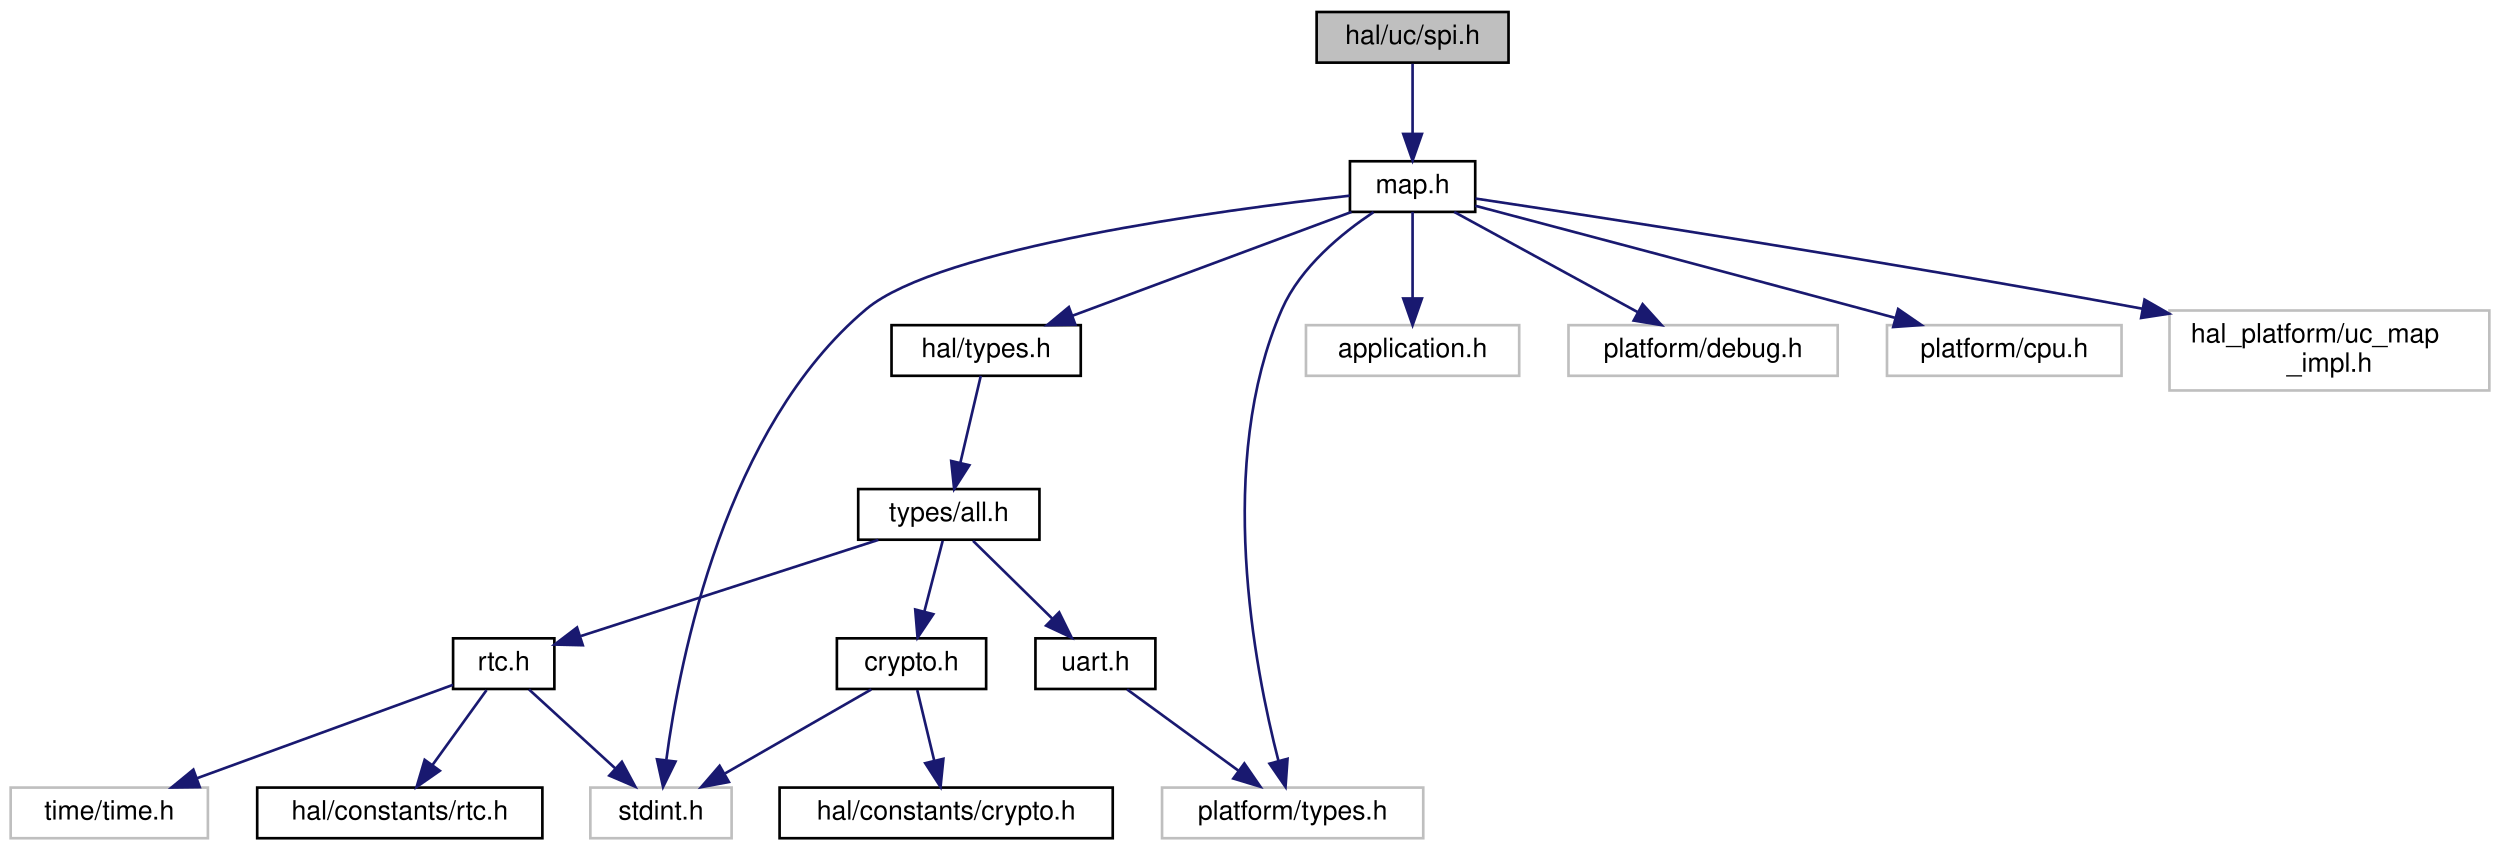
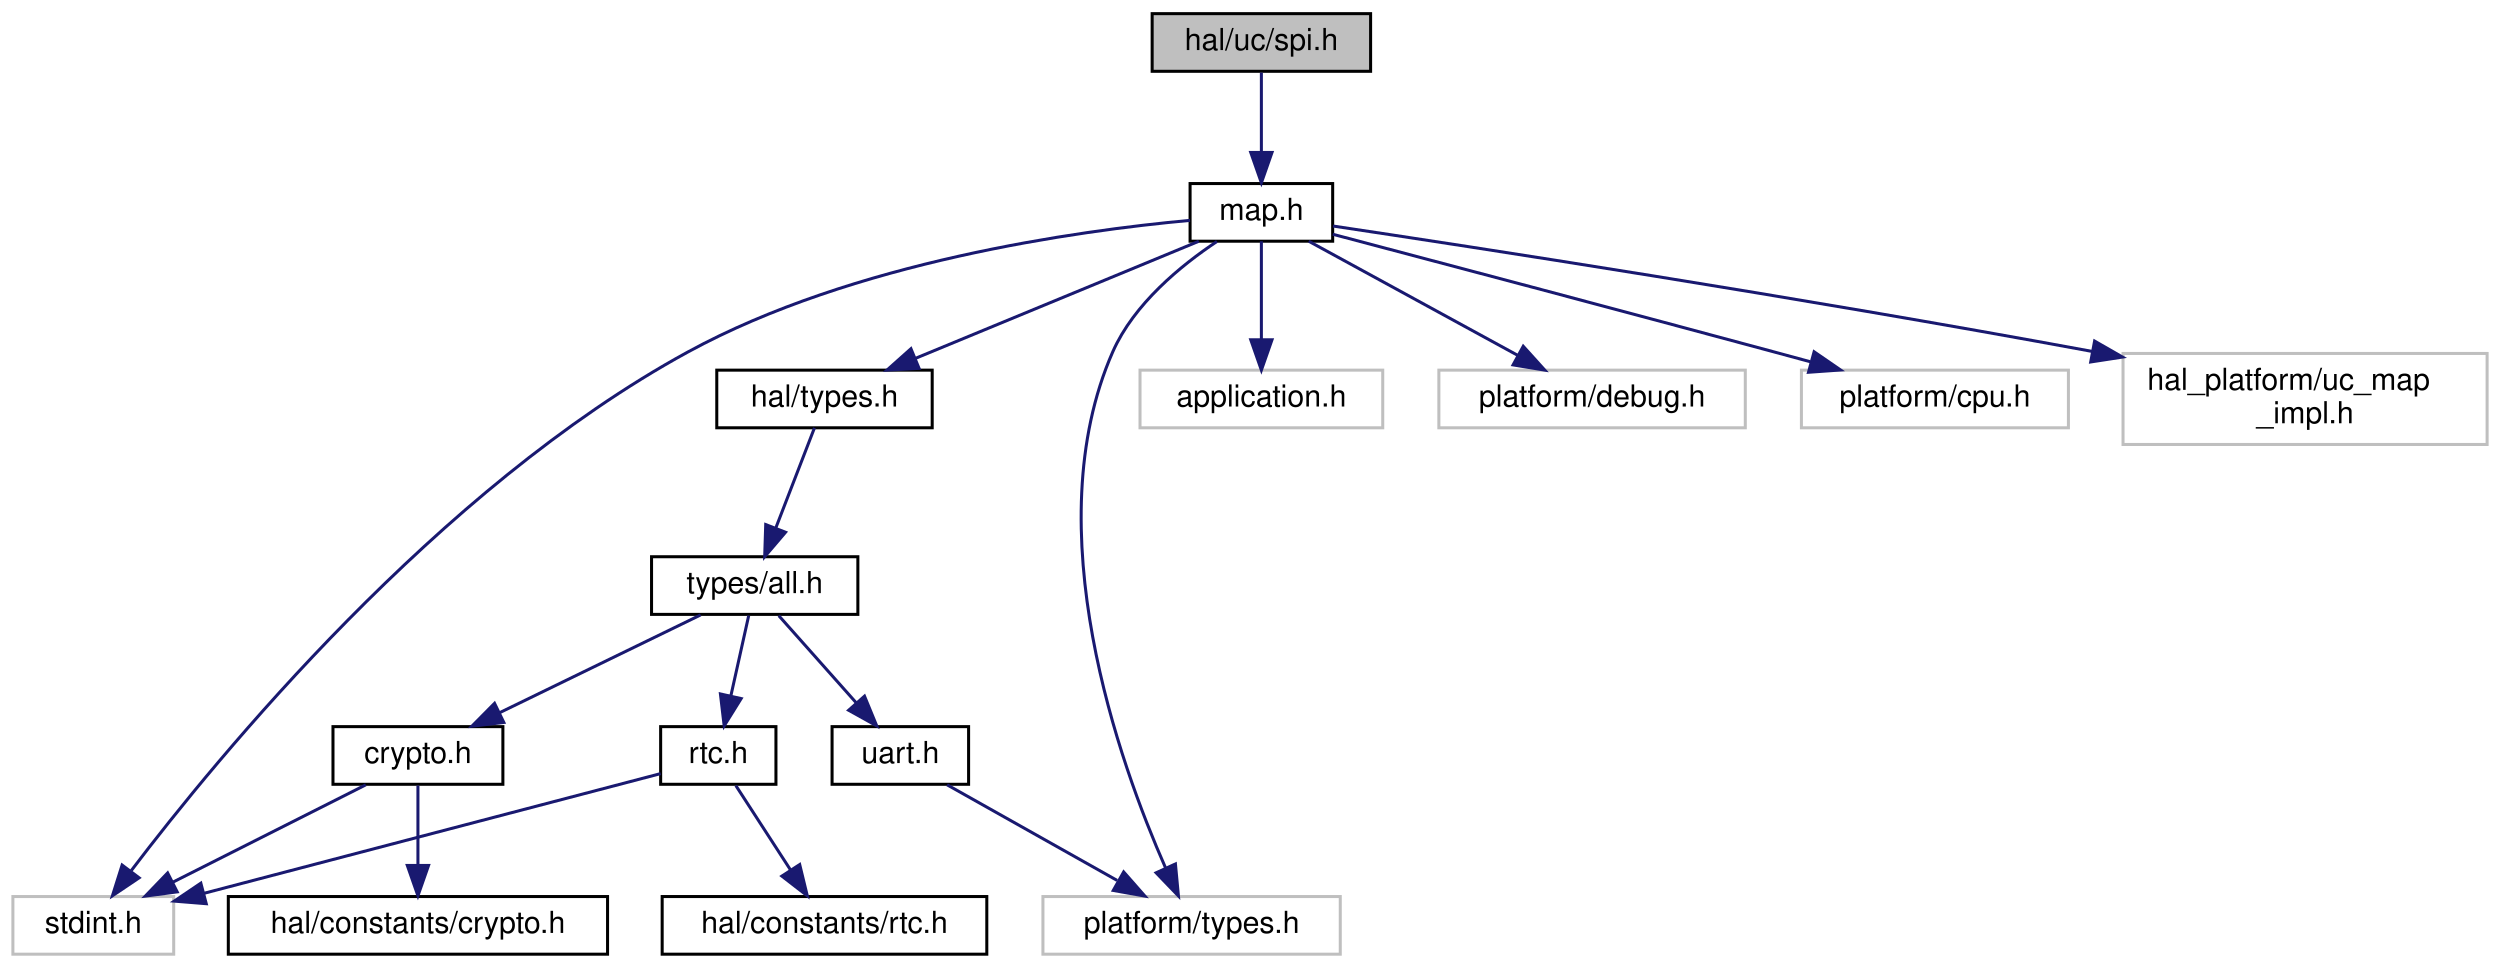
- <svg xmlns="http://www.w3.org/2000/svg" xmlns:xlink="http://www.w3.org/1999/xlink" width="938pt" height="319pt" viewBox="0.00 0.00 938.00 319.00">
+ <svg xmlns="http://www.w3.org/2000/svg" xmlns:xlink="http://www.w3.org/1999/xlink" width="824pt" height="319pt" viewBox="0.00 0.00 823.50 319.00">
  <g id="graph0" class="graph" transform="scale(1 1) rotate(0) translate(4 315)">
    <g id="node1" class="node">
      <g id="a_node1">
        <a xlink:title="HAL for SPI interfaces.">
-           <polygon fill="#bfbfbf" stroke="black" points="490,-291.5 490,-310.5 562,-310.5 562,-291.5 490,-291.5" />
-           <text text-anchor="middle" x="526" y="-298.5" font-family="Helvetica,sans-Serif" font-size="10.00">hal/uc/spi.h</text>
+           <polygon fill="#bfbfbf" stroke="black" points="375.5,-291.5 375.5,-310.5 447.5,-310.5 447.5,-291.5 375.5,-291.5" />
+           <text text-anchor="middle" x="411.5" y="-298.5" font-family="Helvetica,sans-Serif" font-size="10.00">hal/uc/spi.h</text>
        </a>
      </g>
    </g>
    <g id="node2" class="node">
      <g id="a_node2">
        <a xlink:href="map_8h.html" target="_top" xlink:title="HAL for uC Peripheral Map.">
-           <polygon fill="none" stroke="black" points="502.5,-235.5 502.5,-254.5 549.5,-254.5 549.5,-235.5 502.5,-235.5" />
-           <text text-anchor="middle" x="526" y="-242.5" font-family="Helvetica,sans-Serif" font-size="10.00">map.h</text>
+           <polygon fill="none" stroke="black" points="388,-235.5 388,-254.5 435,-254.5 435,-235.5 388,-235.5" />
+           <text text-anchor="middle" x="411.5" y="-242.5" font-family="Helvetica,sans-Serif" font-size="10.00">map.h</text>
        </a>
      </g>
    </g>
    <g id="edge1" class="edge">
-       <path fill="none" stroke="midnightblue" d="M526,-291.08C526,-284.01 526,-273.86 526,-264.99" />
-       <polygon fill="midnightblue" stroke="midnightblue" points="529.5,-264.75 526,-254.75 522.5,-264.75 529.5,-264.75" />
+       <path fill="none" stroke="midnightblue" d="M411.5,-291.08C411.5,-284.01 411.5,-273.86 411.5,-264.99" />
+       <polygon fill="midnightblue" stroke="midnightblue" points="415,-264.75 411.5,-254.75 408,-264.75 415,-264.75" />
    </g>
    <g id="node3" class="node">
      <g id="a_node3">
        <a xlink:title=" ">
-           <polygon fill="none" stroke="#bfbfbf" points="217.5,-0.5 217.5,-19.5 270.5,-19.5 270.5,-0.5 217.5,-0.5" />
-           <text text-anchor="middle" x="244" y="-7.5" font-family="Helvetica,sans-Serif" font-size="10.00">stdint.h</text>
+           <polygon fill="none" stroke="#bfbfbf" points="0,-0.5 0,-19.5 53,-19.5 53,-0.5 0,-0.5" />
+           <text text-anchor="middle" x="26.5" y="-7.5" font-family="Helvetica,sans-Serif" font-size="10.00">stdint.h</text>
        </a>
      </g>
    </g>
    <g id="edge2" class="edge">
-       <path fill="none" stroke="midnightblue" d="M502.37,-241.57C454.52,-236.22 348.4,-222.04 321,-199 268.15,-154.57 251.1,-68.17 246.01,-29.96" />
-       <polygon fill="midnightblue" stroke="midnightblue" points="249.45,-29.26 244.78,-19.74 242.5,-30.09 249.45,-29.26" />
+       <path fill="none" stroke="midnightblue" d="M387.99,-242.37C350.79,-238.96 276.99,-228.71 222.5,-199 140.07,-154.06 67.29,-65.29 39.02,-28.06" />
+       <polygon fill="midnightblue" stroke="midnightblue" points="41.6,-25.67 32.81,-19.76 36,-29.87 41.6,-25.67" />
    </g>
    <g id="node4" class="node">
      <g id="a_node4">
        <a xlink:title=" ">
-           <polygon fill="none" stroke="#bfbfbf" points="432,-0.5 432,-19.5 530,-19.5 530,-0.5 432,-0.5" />
-           <text text-anchor="middle" x="481" y="-7.5" font-family="Helvetica,sans-Serif" font-size="10.00">platform/types.h</text>
+           <polygon fill="none" stroke="#bfbfbf" points="339.5,-0.5 339.5,-19.5 437.5,-19.5 437.5,-0.5 339.5,-0.5" />
+           <text text-anchor="middle" x="388.5" y="-7.5" font-family="Helvetica,sans-Serif" font-size="10.00">platform/types.h</text>
        </a>
      </g>
    </g>
    <g id="edge3" class="edge">
-       <path fill="none" stroke="midnightblue" d="M511.34,-235.4C499.59,-227.58 483.97,-214.86 477,-199 451.76,-141.55 466.67,-64.4 475.68,-29.51" />
-       <polygon fill="midnightblue" stroke="midnightblue" points="479.08,-30.31 478.33,-19.74 472.33,-28.47 479.08,-30.31" />
+       <path fill="none" stroke="midnightblue" d="M396.84,-235.4C385.09,-227.58 369.47,-214.86 362.5,-199 336.92,-140.77 364.7,-63.46 379.91,-28.96" />
+       <polygon fill="midnightblue" stroke="midnightblue" points="383.17,-30.24 384.16,-19.69 376.81,-27.33 383.17,-30.24" />
    </g>
    <g id="node5" class="node">
      <g id="a_node5">
        <a xlink:href="types_8h_source.html" target="_top" xlink:title=" ">
-           <polygon fill="none" stroke="black" points="330.5,-174 330.5,-193 401.5,-193 401.5,-174 330.5,-174" />
-           <text text-anchor="middle" x="366" y="-181" font-family="Helvetica,sans-Serif" font-size="10.00">hal/types.h</text>
+           <polygon fill="none" stroke="black" points="232,-174 232,-193 303,-193 303,-174 232,-174" />
+           <text text-anchor="middle" x="267.5" y="-181" font-family="Helvetica,sans-Serif" font-size="10.00">hal/types.h</text>
        </a>
      </g>
    </g>
    <g id="edge4" class="edge">
-       <path fill="none" stroke="midnightblue" d="M503.08,-235.48C475.63,-225.27 429.48,-208.11 398.4,-196.55" />
-       <polygon fill="midnightblue" stroke="midnightblue" points="399.47,-193.21 388.88,-193.01 397.03,-199.78 399.47,-193.21" />
+       <path fill="none" stroke="midnightblue" d="M390.87,-235.48C366.38,-225.36 325.35,-208.4 297.39,-196.85" />
+       <polygon fill="midnightblue" stroke="midnightblue" points="298.67,-193.59 288.09,-193.01 296,-200.06 298.67,-193.59" />
+     </g>
+     <g id="node12" class="node">
+       <g id="a_node12">
+         <a xlink:title=" ">
+           <polygon fill="none" stroke="#bfbfbf" points="371.5,-174 371.5,-193 451.5,-193 451.5,-174 371.5,-174" />
+           <text text-anchor="middle" x="411.5" y="-181" font-family="Helvetica,sans-Serif" font-size="10.00">application.h</text>
+         </a>
+       </g>
+     </g>
+     <g id="edge14" class="edge">
+       <path fill="none" stroke="midnightblue" d="M411.5,-235.48C411.5,-227.08 411.5,-213.98 411.5,-203.16" />
+       <polygon fill="midnightblue" stroke="midnightblue" points="415,-203.01 411.5,-193.01 408,-203.01 415,-203.01" />
    </g>
    <g id="node13" class="node">
      <g id="a_node13">
        <a xlink:title=" ">
-           <polygon fill="none" stroke="#bfbfbf" points="486,-174 486,-193 566,-193 566,-174 486,-174" />
-           <text text-anchor="middle" x="526" y="-181" font-family="Helvetica,sans-Serif" font-size="10.00">application.h</text>
+           <polygon fill="none" stroke="#bfbfbf" points="470,-174 470,-193 571,-193 571,-174 470,-174" />
+           <text text-anchor="middle" x="520.5" y="-181" font-family="Helvetica,sans-Serif" font-size="10.00">platform/debug.h</text>
        </a>
      </g>
    </g>
    <g id="edge15" class="edge">
-       <path fill="none" stroke="midnightblue" d="M526,-235.48C526,-227.08 526,-213.98 526,-203.16" />
-       <polygon fill="midnightblue" stroke="midnightblue" points="529.5,-203.01 526,-193.01 522.5,-203.01 529.5,-203.01" />
+       <path fill="none" stroke="midnightblue" d="M427.12,-235.48C445.09,-225.67 474.82,-209.43 495.91,-197.92" />
+       <polygon fill="midnightblue" stroke="midnightblue" points="497.81,-200.87 504.91,-193.01 494.46,-194.73 497.81,-200.87" />
    </g>
    <g id="node14" class="node">
      <g id="a_node14">
        <a xlink:title=" ">
-           <polygon fill="none" stroke="#bfbfbf" points="584.5,-174 584.5,-193 685.5,-193 685.5,-174 584.5,-174" />
-           <text text-anchor="middle" x="635" y="-181" font-family="Helvetica,sans-Serif" font-size="10.00">platform/debug.h</text>
+           <polygon fill="none" stroke="#bfbfbf" points="589.5,-174 589.5,-193 677.5,-193 677.5,-174 589.5,-174" />
+           <text text-anchor="middle" x="633.5" y="-181" font-family="Helvetica,sans-Serif" font-size="10.00">platform/cpu.h</text>
        </a>
      </g>
    </g>
    <g id="edge16" class="edge">
-       <path fill="none" stroke="midnightblue" d="M541.62,-235.48C559.59,-225.67 589.32,-209.43 610.41,-197.92" />
-       <polygon fill="midnightblue" stroke="midnightblue" points="612.31,-200.87 619.41,-193.01 608.96,-194.73 612.31,-200.87" />
+       <path fill="none" stroke="midnightblue" d="M435.03,-237.79C467.69,-229.16 528.62,-213.01 580.5,-199 584.38,-197.95 588.41,-196.86 592.45,-195.76" />
+       <polygon fill="midnightblue" stroke="midnightblue" points="593.68,-199.05 602.4,-193.05 591.83,-192.3 593.68,-199.05" />
    </g>
    <g id="node15" class="node">
      <g id="a_node15">
        <a xlink:title=" ">
-           <polygon fill="none" stroke="#bfbfbf" points="704,-174 704,-193 792,-193 792,-174 704,-174" />
-           <text text-anchor="middle" x="748" y="-181" font-family="Helvetica,sans-Serif" font-size="10.00">platform/cpu.h</text>
+           <polygon fill="none" stroke="#bfbfbf" points="695.5,-168.5 695.5,-198.5 815.5,-198.5 815.5,-168.5 695.5,-168.5" />
+           <text text-anchor="start" x="703.5" y="-186.5" font-family="Helvetica,sans-Serif" font-size="10.00">hal_platform/uc_map</text>
+           <text text-anchor="middle" x="755.5" y="-175.5" font-family="Helvetica,sans-Serif" font-size="10.00">_impl.h</text>
        </a>
      </g>
    </g>
    <g id="edge17" class="edge">
-       <path fill="none" stroke="midnightblue" d="M549.53,-237.79C582.19,-229.16 643.12,-213.01 695,-199 698.88,-197.95 702.91,-196.86 706.95,-195.76" />
-       <polygon fill="midnightblue" stroke="midnightblue" points="708.18,-199.05 716.9,-193.05 706.33,-192.3 708.18,-199.05" />
-     </g>
-     <g id="node16" class="node">
-       <g id="a_node16">
-         <a xlink:title=" ">
-           <polygon fill="none" stroke="#bfbfbf" points="810,-168.5 810,-198.5 930,-198.5 930,-168.5 810,-168.5" />
-           <text text-anchor="start" x="818" y="-186.5" font-family="Helvetica,sans-Serif" font-size="10.00">hal_platform/uc_map</text>
-           <text text-anchor="middle" x="870" y="-175.5" font-family="Helvetica,sans-Serif" font-size="10.00">_impl.h</text>
-         </a>
-       </g>
-     </g>
-     <g id="edge18" class="edge">
-       <path fill="none" stroke="midnightblue" d="M549.61,-240.5C595.71,-233.59 701.18,-217.41 799.98,-199.14" />
-       <polygon fill="midnightblue" stroke="midnightblue" points="800.63,-202.58 809.82,-197.31 799.35,-195.7 800.63,-202.58" />
+       <path fill="none" stroke="midnightblue" d="M435.11,-240.5C481.21,-233.59 586.68,-217.41 685.48,-199.14" />
+       <polygon fill="midnightblue" stroke="midnightblue" points="686.13,-202.58 695.32,-197.31 684.85,-195.7 686.13,-202.58" />
    </g>
    <g id="node6" class="node">
      <g id="a_node6">
        <a xlink:href="types_2all_8h_source.html" target="_top" xlink:title=" ">
-           <polygon fill="none" stroke="black" points="318,-112.5 318,-131.5 386,-131.5 386,-112.5 318,-112.5" />
-           <text text-anchor="middle" x="352" y="-119.5" font-family="Helvetica,sans-Serif" font-size="10.00">types/all.h</text>
+           <polygon fill="none" stroke="black" points="210.5,-112.5 210.5,-131.5 278.5,-131.5 278.5,-112.5 210.5,-112.5" />
+           <text text-anchor="middle" x="244.5" y="-119.5" font-family="Helvetica,sans-Serif" font-size="10.00">types/all.h</text>
        </a>
      </g>
    </g>
    <g id="edge5" class="edge">
-       <path fill="none" stroke="midnightblue" d="M363.99,-173.98C362,-165.49 358.87,-152.2 356.31,-141.32" />
-       <polygon fill="midnightblue" stroke="midnightblue" points="359.7,-140.44 354,-131.51 352.89,-142.04 359.7,-140.44" />
+       <path fill="none" stroke="midnightblue" d="M264.2,-173.98C260.89,-165.4 255.68,-151.93 251.45,-140.98" />
+       <polygon fill="midnightblue" stroke="midnightblue" points="254.66,-139.57 247.79,-131.51 248.13,-142.1 254.66,-139.57" />
    </g>
    <g id="node7" class="node">
      <g id="a_node7">
        <a xlink:href="types_2crypto_8h_source.html" target="_top" xlink:title=" ">
-           <polygon fill="none" stroke="black" points="310,-56.5 310,-75.5 366,-75.5 366,-56.5 310,-56.5" />
-           <text text-anchor="middle" x="338" y="-63.5" font-family="Helvetica,sans-Serif" font-size="10.00">crypto.h</text>
+           <polygon fill="none" stroke="black" points="105.5,-56.5 105.5,-75.5 161.5,-75.5 161.5,-56.5 105.5,-56.5" />
+           <text text-anchor="middle" x="133.5" y="-63.5" font-family="Helvetica,sans-Serif" font-size="10.00">crypto.h</text>
        </a>
      </g>
    </g>
    <g id="edge6" class="edge">
-       <path fill="none" stroke="midnightblue" d="M349.69,-112.08C347.83,-104.93 345.16,-94.64 342.85,-85.69" />
-       <polygon fill="midnightblue" stroke="midnightblue" points="346.17,-84.55 340.27,-75.75 339.39,-86.31 346.17,-84.55" />
+       <path fill="none" stroke="midnightblue" d="M226.67,-112.32C208.78,-103.62 181.02,-90.12 160.45,-80.11" />
+       <polygon fill="midnightblue" stroke="midnightblue" points="161.81,-76.88 151.29,-75.65 158.75,-83.18 161.81,-76.88" />
    </g>
    <g id="node9" class="node">
      <g id="a_node9">
        <a xlink:href="types_2rtc_8h_source.html" target="_top" xlink:title=" ">
-           <polygon fill="none" stroke="black" points="166,-56.5 166,-75.5 204,-75.5 204,-56.5 166,-56.5" />
-           <text text-anchor="middle" x="185" y="-63.5" font-family="Helvetica,sans-Serif" font-size="10.00">rtc.h</text>
+           <polygon fill="none" stroke="black" points="213.5,-56.5 213.5,-75.5 251.5,-75.5 251.5,-56.5 213.5,-56.5" />
+           <text text-anchor="middle" x="232.5" y="-63.5" font-family="Helvetica,sans-Serif" font-size="10.00">rtc.h</text>
        </a>
      </g>
    </g>
    <g id="edge9" class="edge">
-       <path fill="none" stroke="midnightblue" d="M325.54,-112.44C295.13,-102.61 245.39,-86.53 213.97,-76.37" />
-       <polygon fill="midnightblue" stroke="midnightblue" points="214.66,-72.91 204.07,-73.16 212.5,-79.57 214.66,-72.91" />
+       <path fill="none" stroke="midnightblue" d="M242.52,-112.08C240.93,-104.93 238.64,-94.64 236.65,-85.69" />
+       <polygon fill="midnightblue" stroke="midnightblue" points="240.03,-84.75 234.44,-75.75 233.2,-86.27 240.03,-84.75" />
    </g>
-     <g id="node12" class="node">
-       <g id="a_node12">
+     <g id="node11" class="node">
+       <g id="a_node11">
        <a xlink:href="types_2uart_8h_source.html" target="_top" xlink:title=" ">
-           <polygon fill="none" stroke="black" points="384.5,-56.5 384.5,-75.5 429.5,-75.5 429.5,-56.5 384.5,-56.5" />
-           <text text-anchor="middle" x="407" y="-63.5" font-family="Helvetica,sans-Serif" font-size="10.00">uart.h</text>
+           <polygon fill="none" stroke="black" points="270,-56.5 270,-75.5 315,-75.5 315,-56.5 270,-56.5" />
+           <text text-anchor="middle" x="292.5" y="-63.5" font-family="Helvetica,sans-Serif" font-size="10.00">uart.h</text>
        </a>
      </g>
    </g>
-     <g id="edge13" class="edge">
-       <path fill="none" stroke="midnightblue" d="M361.08,-112.08C369.17,-104.14 381.2,-92.34 390.91,-82.8" />
-       <polygon fill="midnightblue" stroke="midnightblue" points="393.4,-85.25 398.09,-75.75 388.5,-80.26 393.4,-85.25" />
+     <g id="edge12" class="edge">
+       <path fill="none" stroke="midnightblue" d="M252.43,-112.08C259.35,-104.3 269.57,-92.8 277.95,-83.37" />
+       <polygon fill="midnightblue" stroke="midnightblue" points="280.69,-85.55 284.72,-75.75 275.46,-80.9 280.69,-85.55" />
    </g>
    <g id="edge7" class="edge">
-       <path fill="none" stroke="midnightblue" d="M322.9,-56.32C308.1,-47.82 285.31,-34.73 268.02,-24.8" />
-       <polygon fill="midnightblue" stroke="midnightblue" points="269.48,-21.6 259.07,-19.65 265.99,-27.67 269.48,-21.6" />
+       <path fill="none" stroke="midnightblue" d="M116.31,-56.32C99.15,-47.66 72.55,-34.24 52.75,-24.25" />
+       <polygon fill="midnightblue" stroke="midnightblue" points="54.15,-21.04 43.65,-19.65 51,-27.28 54.15,-21.04" />
    </g>
    <g id="node8" class="node">
      <g id="a_node8">
        <a xlink:href="constants_2crypto_8h_source.html" target="_top" xlink:title=" ">
-           <polygon fill="none" stroke="black" points="288.5,-0.5 288.5,-19.5 413.5,-19.5 413.5,-0.5 288.5,-0.5" />
-           <text text-anchor="middle" x="351" y="-7.5" font-family="Helvetica,sans-Serif" font-size="10.00">hal/constants/crypto.h</text>
+           <polygon fill="none" stroke="black" points="71,-0.5 71,-19.5 196,-19.5 196,-0.5 71,-0.5" />
+           <text text-anchor="middle" x="133.5" y="-7.5" font-family="Helvetica,sans-Serif" font-size="10.00">hal/constants/crypto.h</text>
        </a>
      </g>
    </g>
    <g id="edge8" class="edge">
-       <path fill="none" stroke="midnightblue" d="M340.15,-56.08C341.87,-48.93 344.35,-38.64 346.5,-29.69" />
-       <polygon fill="midnightblue" stroke="midnightblue" points="349.96,-30.29 348.89,-19.75 343.15,-28.65 349.96,-30.29" />
+       <path fill="none" stroke="midnightblue" d="M133.5,-56.08C133.5,-49.01 133.5,-38.86 133.5,-29.99" />
+       <polygon fill="midnightblue" stroke="midnightblue" points="137,-29.75 133.5,-19.75 130,-29.75 137,-29.75" />
    </g>
    <g id="edge10" class="edge">
-       <path fill="none" stroke="midnightblue" d="M194.48,-56.32C203.2,-48.34 216.34,-36.31 226.9,-26.65" />
-       <polygon fill="midnightblue" stroke="midnightblue" points="229.33,-29.17 234.35,-19.83 224.61,-24 229.33,-29.17" />
+       <path fill="none" stroke="midnightblue" d="M213.49,-60.02C179.3,-51.05 106.91,-32.08 62.9,-20.54" />
+       <polygon fill="midnightblue" stroke="midnightblue" points="63.73,-17.14 53.17,-17.99 61.95,-23.91 63.73,-17.14" />
    </g>
    <g id="node10" class="node">
      <g id="a_node10">
        <a xlink:href="constants_2rtc_8h_source.html" target="_top" xlink:title=" ">
-           <polygon fill="none" stroke="black" points="92.5,-0.5 92.5,-19.5 199.5,-19.5 199.5,-0.5 92.5,-0.5" />
-           <text text-anchor="middle" x="146" y="-7.5" font-family="Helvetica,sans-Serif" font-size="10.00">hal/constants/rtc.h</text>
+           <polygon fill="none" stroke="black" points="214,-0.5 214,-19.5 321,-19.5 321,-0.5 214,-0.5" />
+           <text text-anchor="middle" x="267.5" y="-7.5" font-family="Helvetica,sans-Serif" font-size="10.00">hal/constants/rtc.h</text>
        </a>
      </g>
    </g>
    <g id="edge11" class="edge">
-       <path fill="none" stroke="midnightblue" d="M178.56,-56.08C173.05,-48.46 164.97,-37.26 158.24,-27.94" />
-       <polygon fill="midnightblue" stroke="midnightblue" points="161.01,-25.81 152.32,-19.75 155.34,-29.91 161.01,-25.81" />
+       <path fill="none" stroke="midnightblue" d="M238.28,-56.08C243.17,-48.53 250.33,-37.49 256.33,-28.23" />
+       <polygon fill="midnightblue" stroke="midnightblue" points="259.33,-30.05 261.83,-19.75 253.45,-26.24 259.33,-30.05" />
    </g>
-     <g id="node11" class="node">
-       <g id="a_node11">
-         <a xlink:title=" ">
-           <polygon fill="none" stroke="#bfbfbf" points="0,-0.5 0,-19.5 74,-19.5 74,-0.5 0,-0.5" />
-           <text text-anchor="middle" x="37" y="-7.5" font-family="Helvetica,sans-Serif" font-size="10.00">time/time.h</text>
-         </a>
-       </g>
-     </g>
-     <g id="edge12" class="edge">
-       <path fill="none" stroke="midnightblue" d="M165.95,-58.05C141.69,-49.2 99.35,-33.75 69.83,-22.98" />
-       <polygon fill="midnightblue" stroke="midnightblue" points="70.95,-19.66 60.36,-19.52 68.55,-26.24 70.95,-19.66" />
-     </g>
-     <g id="edge14" class="edge">
-       <path fill="none" stroke="midnightblue" d="M418.89,-56.32C430.15,-48.11 447.29,-35.6 460.71,-25.81" />
-       <polygon fill="midnightblue" stroke="midnightblue" points="462.88,-28.56 468.89,-19.83 458.75,-22.9 462.88,-28.56" />
+     <g id="edge13" class="edge">
+       <path fill="none" stroke="midnightblue" d="M307.92,-56.32C323.04,-47.82 346.32,-34.73 363.97,-24.8" />
+       <polygon fill="midnightblue" stroke="midnightblue" points="366.11,-27.61 373.11,-19.65 362.68,-21.51 366.11,-27.61" />
    </g>
  </g>
</svg>
